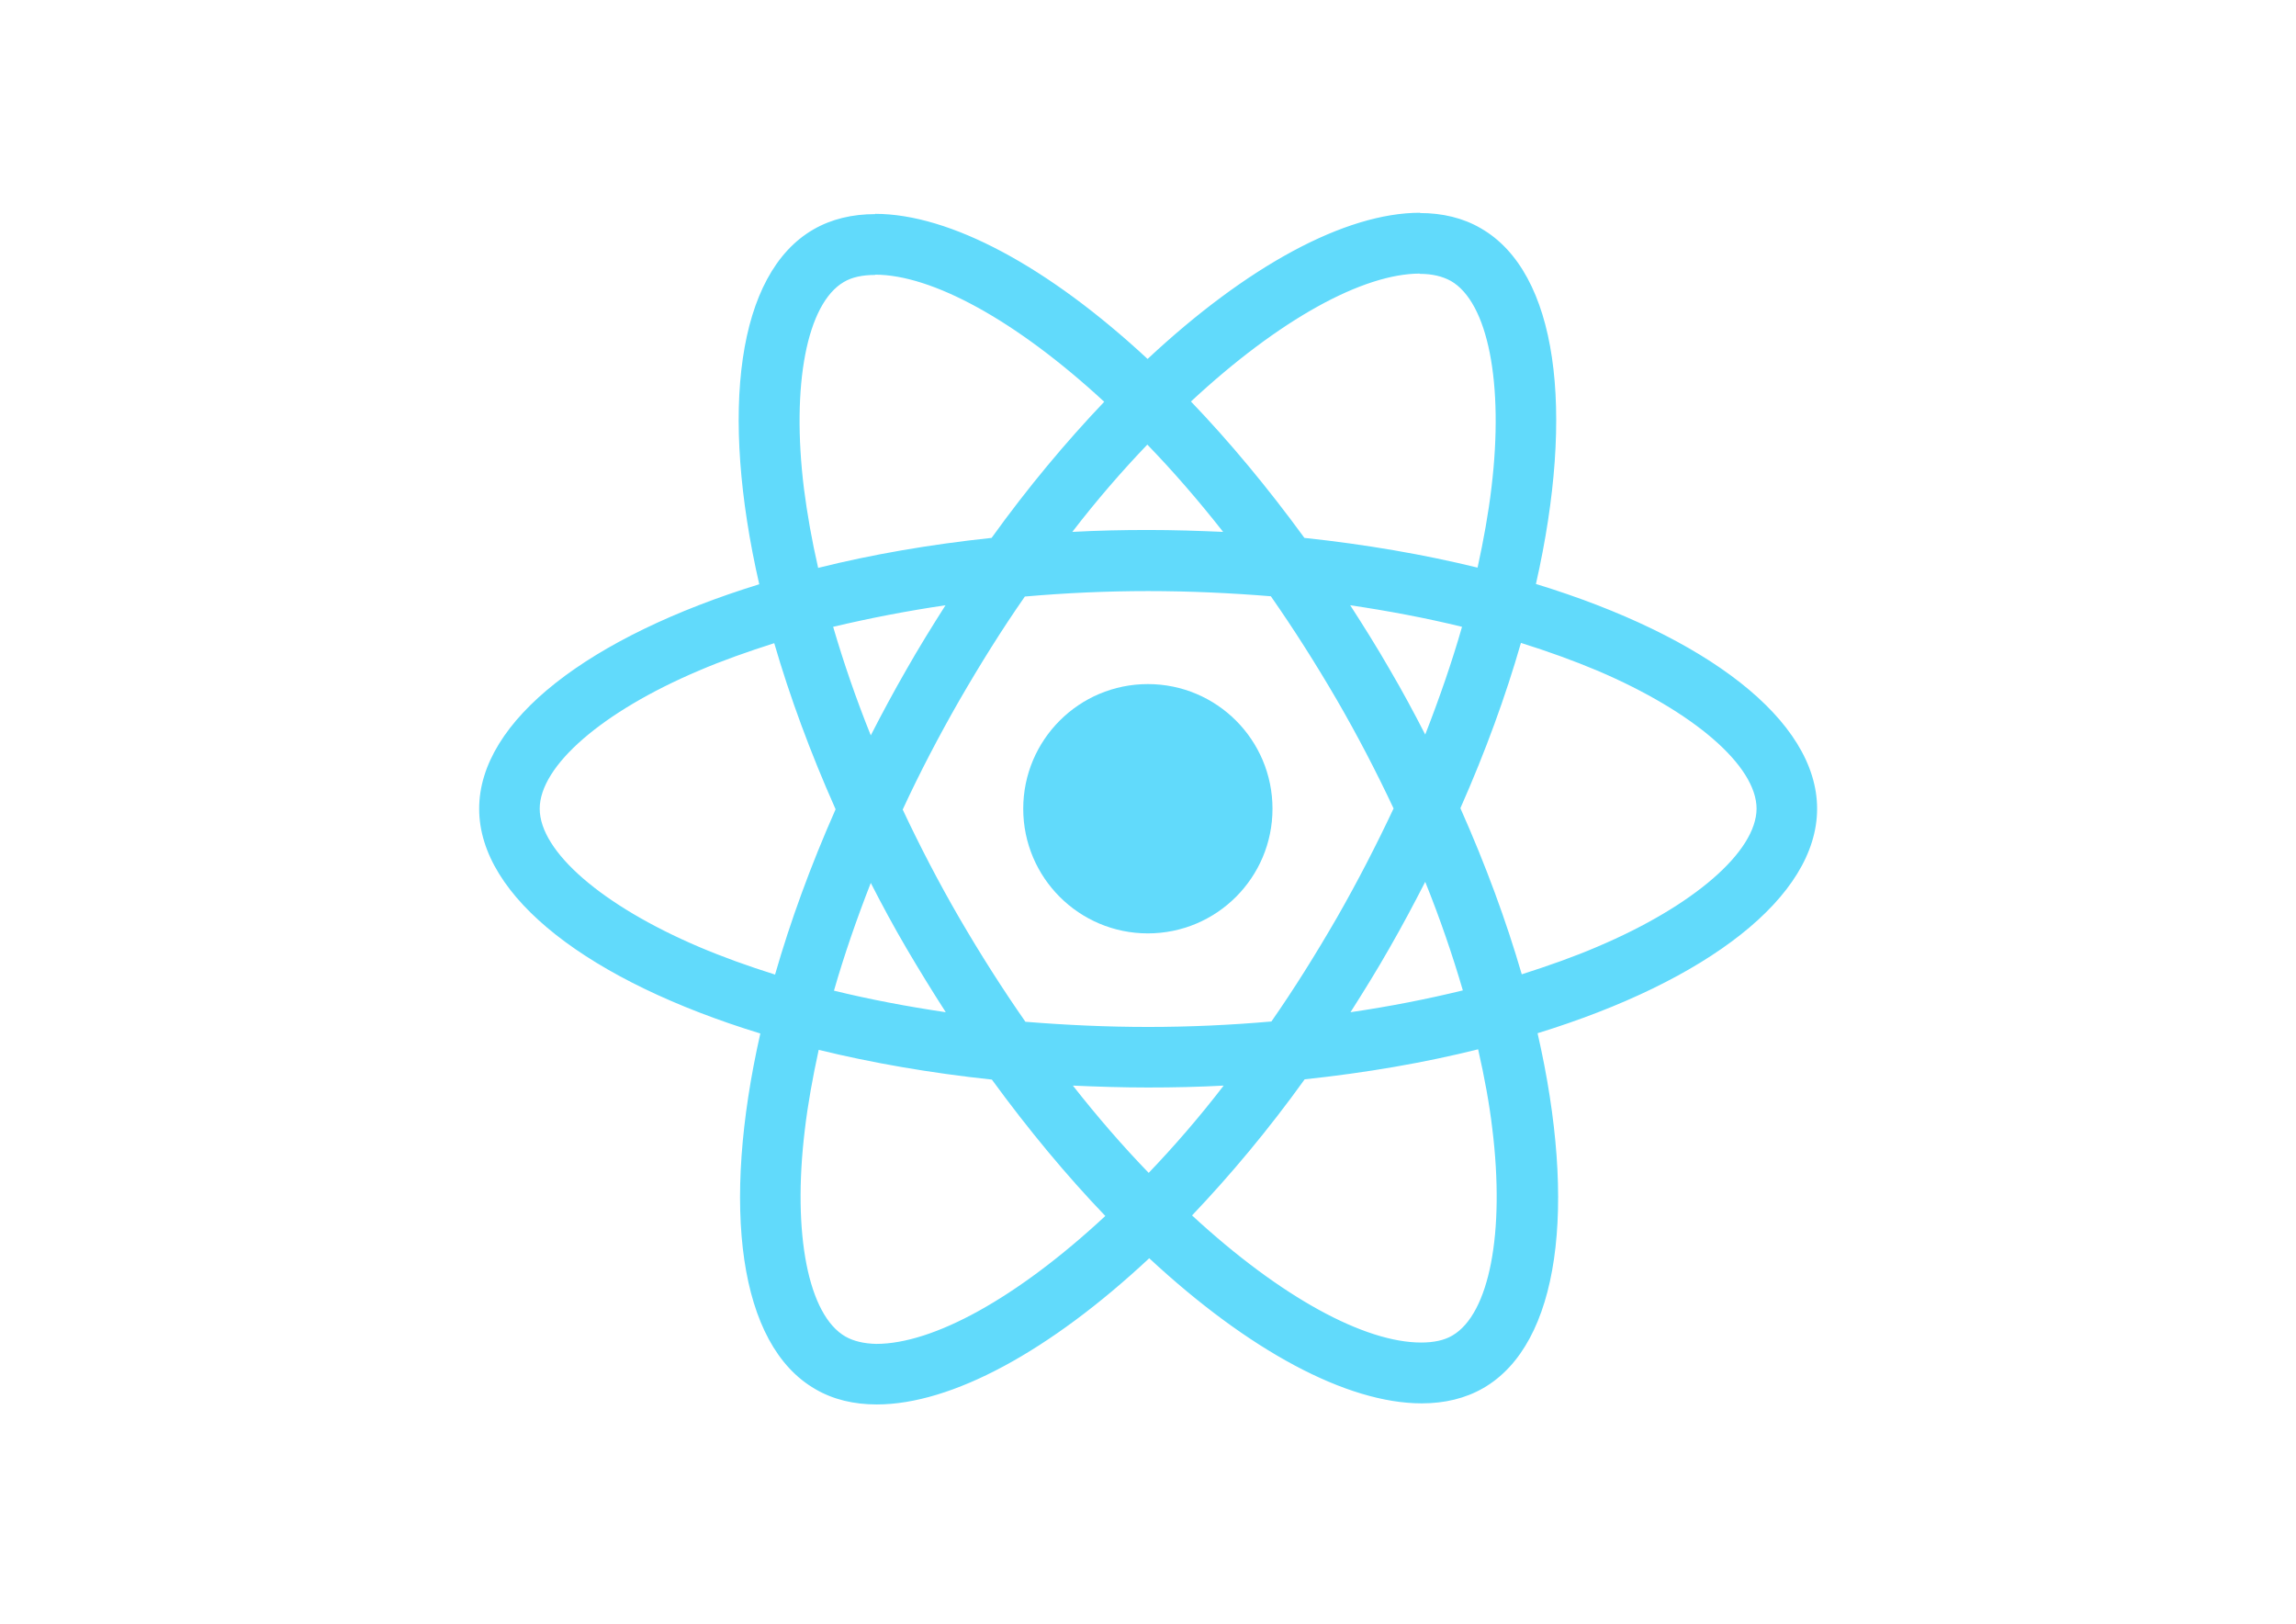
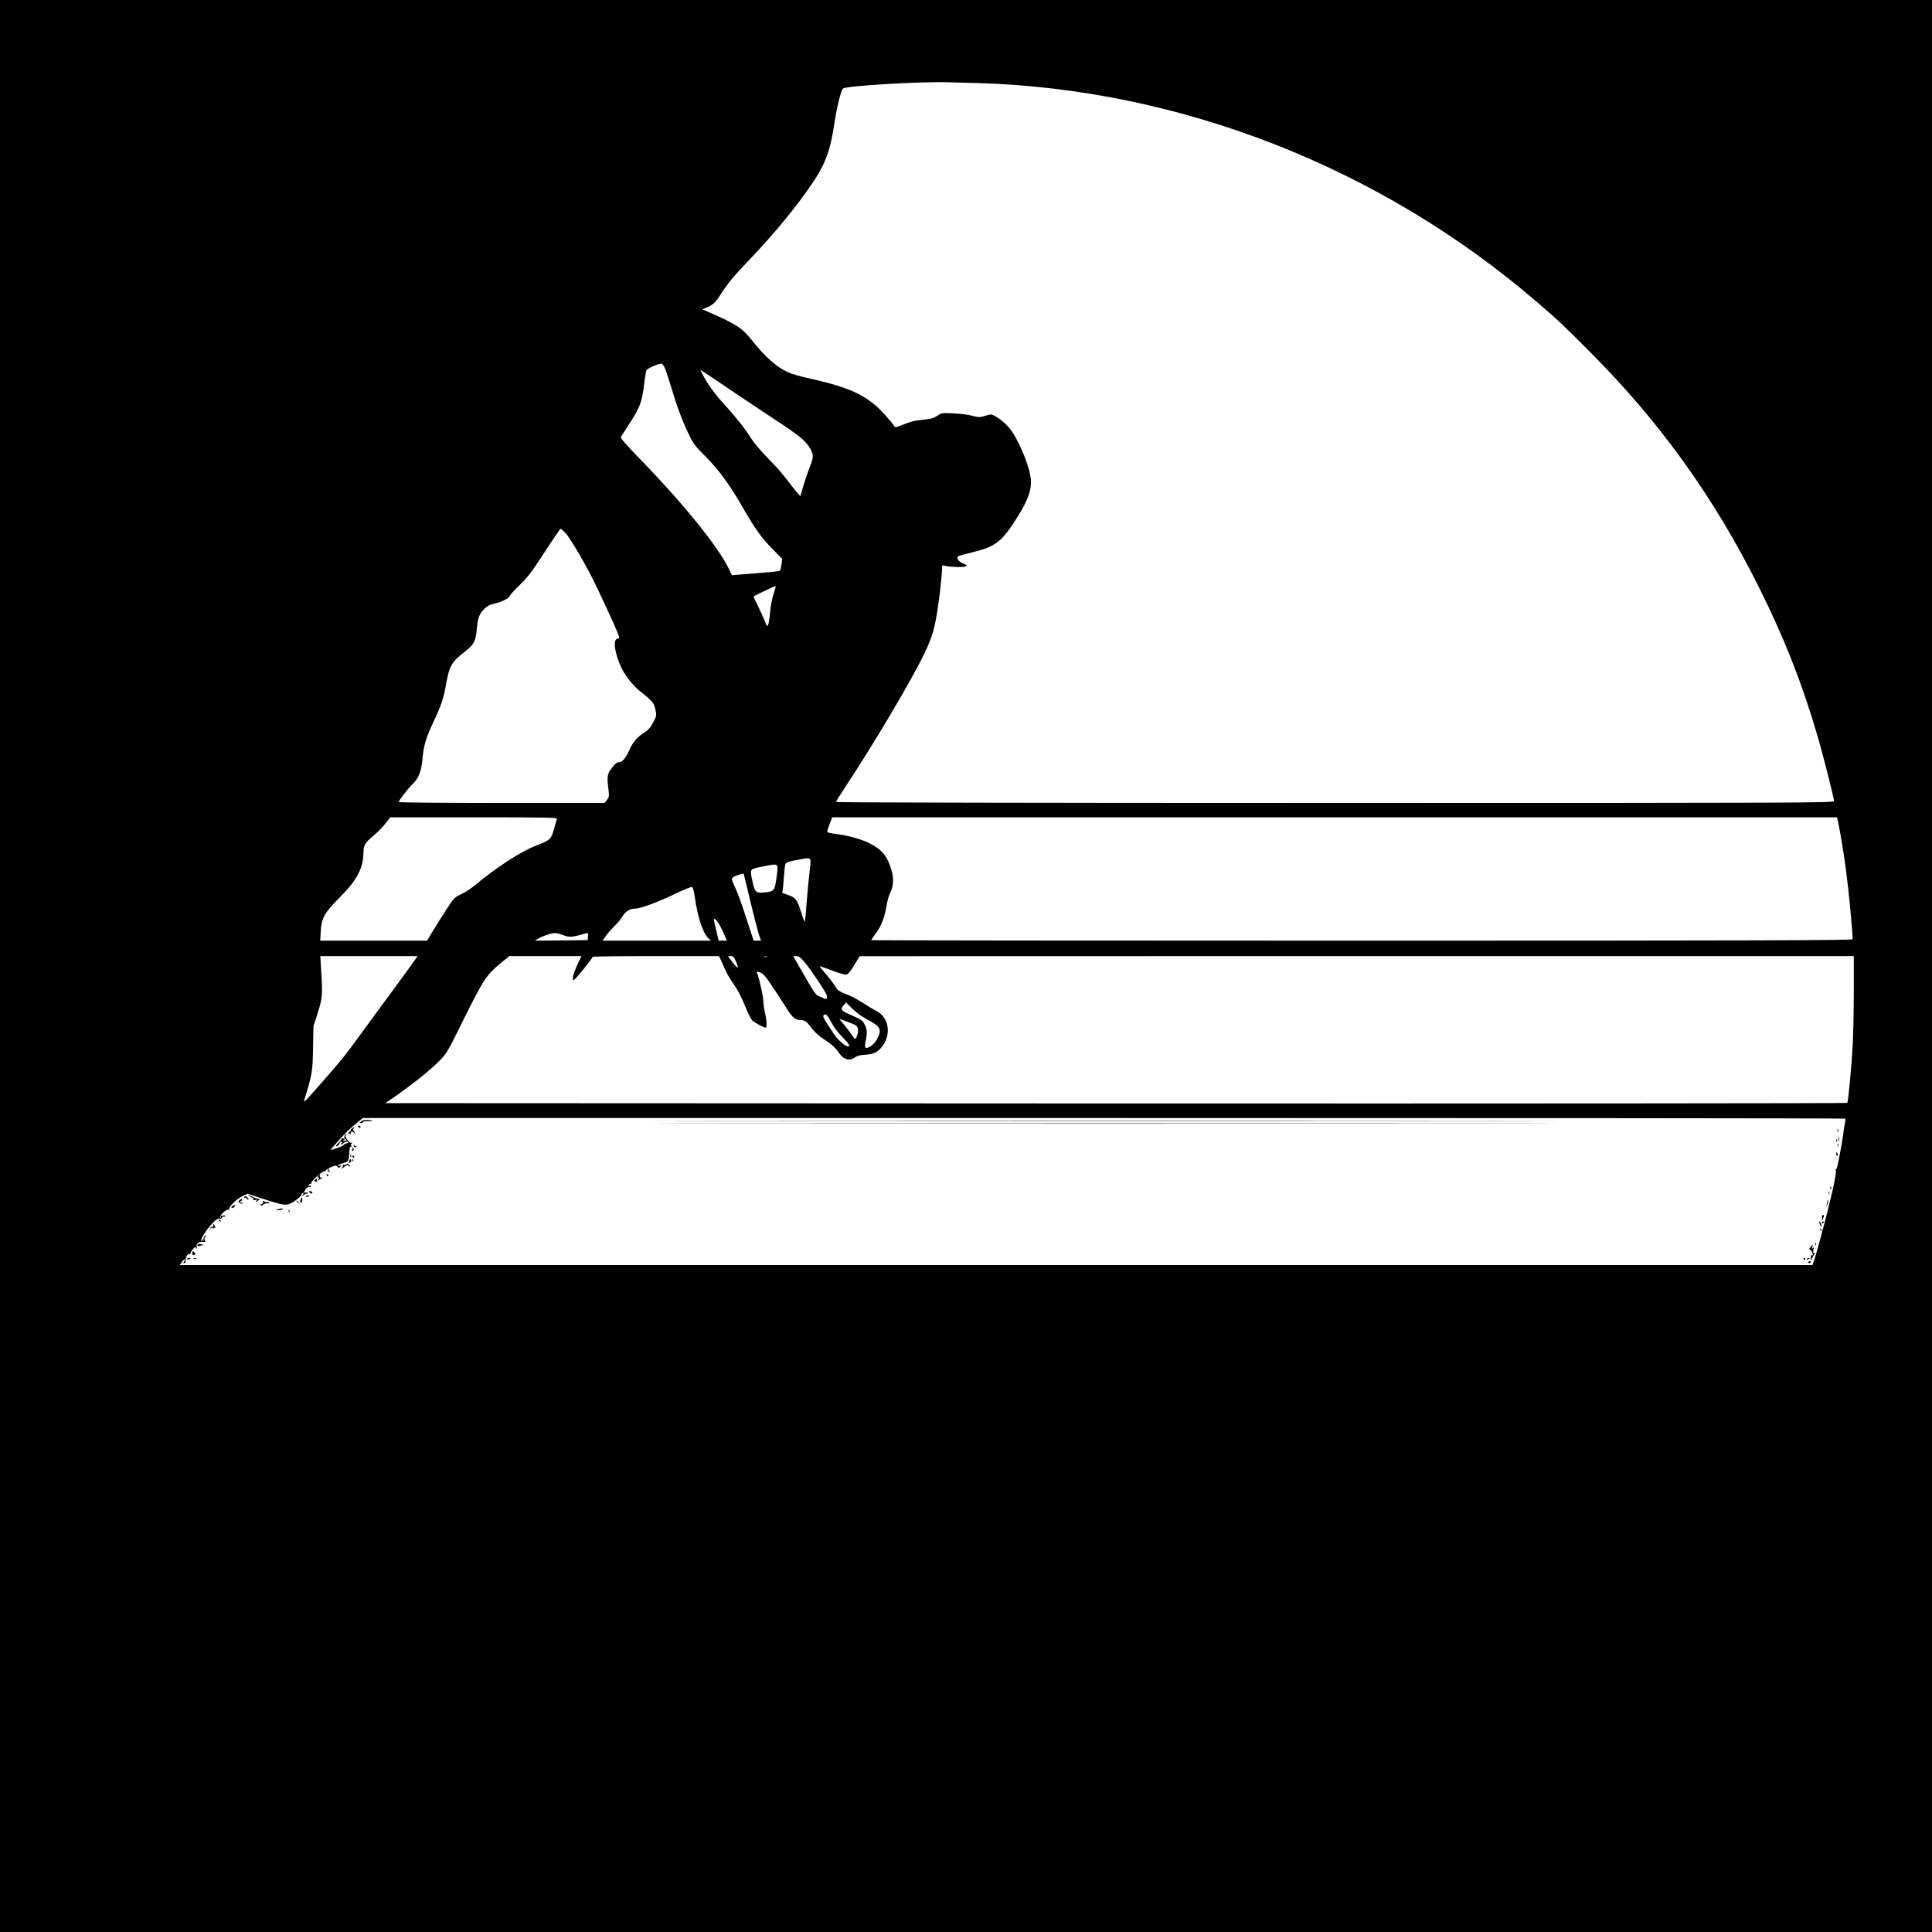
- <svg xmlns="http://www.w3.org/2000/svg" viewBox="0 0 841.9 595.3">
-   <g fill="#61DAFB">
-     <path d="M666.3 296.5c0-32.5-40.7-63.3-103.1-82.4 14.4-63.6 8-114.2-20.2-130.4-6.5-3.8-14.1-5.6-22.4-5.6v22.3c4.6 0 8.3.9 11.4 2.6 13.6 7.8 19.5 37.5 14.9 75.7-1.1 9.4-2.9 19.3-5.1 29.4-19.6-4.8-41-8.5-63.5-10.9-13.5-18.5-27.5-35.3-41.6-50 32.6-30.3 63.2-46.9 84-46.9V78c-27.5 0-63.5 19.6-99.9 53.6-36.4-33.8-72.4-53.2-99.9-53.2v22.3c20.7 0 51.4 16.5 84 46.6-14 14.7-28 31.4-41.3 49.9-22.6 2.4-44 6.1-63.6 11-2.3-10-4-19.7-5.2-29-4.7-38.2 1.1-67.9 14.6-75.8 3-1.8 6.9-2.6 11.5-2.6V78.5c-8.4 0-16 1.8-22.6 5.6-28.1 16.2-34.4 66.7-19.9 130.1-62.2 19.2-102.7 49.9-102.7 82.3 0 32.5 40.7 63.3 103.1 82.4-14.4 63.6-8 114.2 20.2 130.4 6.5 3.8 14.1 5.6 22.5 5.6 27.5 0 63.5-19.6 99.9-53.6 36.4 33.8 72.4 53.2 99.9 53.2 8.4 0 16-1.8 22.6-5.6 28.1-16.2 34.4-66.7 19.9-130.1 62-19.1 102.5-49.9 102.5-82.3zm-130.2-66.7c-3.7 12.9-8.3 26.2-13.5 39.5-4.1-8-8.4-16-13.1-24-4.6-8-9.5-15.8-14.4-23.4 14.2 2.1 27.9 4.7 41 7.9zm-45.8 106.5c-7.8 13.5-15.8 26.3-24.1 38.2-14.9 1.3-30 2-45.2 2-15.1 0-30.2-.7-45-1.9-8.3-11.9-16.4-24.6-24.2-38-7.6-13.1-14.5-26.4-20.8-39.8 6.2-13.4 13.2-26.8 20.7-39.9 7.8-13.5 15.8-26.3 24.1-38.2 14.9-1.3 30-2 45.2-2 15.1 0 30.2.7 45 1.9 8.3 11.9 16.4 24.6 24.2 38 7.6 13.1 14.5 26.4 20.8 39.8-6.3 13.4-13.2 26.8-20.7 39.9zm32.3-13c5.4 13.4 10 26.8 13.8 39.8-13.1 3.2-26.9 5.9-41.2 8 4.9-7.7 9.8-15.6 14.4-23.7 4.6-8 8.9-16.1 13-24.1zM421.2 430c-9.3-9.6-18.6-20.3-27.8-32 9 .4 18.2.7 27.5.7 9.4 0 18.7-.2 27.8-.7-9 11.7-18.3 22.4-27.5 32zm-74.4-58.9c-14.2-2.1-27.9-4.7-41-7.9 3.7-12.9 8.3-26.2 13.5-39.5 4.1 8 8.4 16 13.1 24 4.7 8 9.5 15.8 14.4 23.4zM420.7 163c9.3 9.6 18.6 20.3 27.8 32-9-.4-18.2-.7-27.5-.7-9.4 0-18.7.2-27.8.7 9-11.7 18.3-22.4 27.5-32zm-74 58.9c-4.9 7.7-9.8 15.6-14.4 23.7-4.6 8-8.9 16-13 24-5.4-13.4-10-26.8-13.8-39.8 13.1-3.1 26.9-5.8 41.2-7.9zm-90.5 125.2c-35.4-15.1-58.3-34.9-58.3-50.6 0-15.7 22.9-35.6 58.3-50.6 8.6-3.7 18-7 27.7-10.1 5.7 19.6 13.2 40 22.5 60.9-9.2 20.8-16.6 41.1-22.2 60.6-9.9-3.1-19.3-6.5-28-10.2zM310 490c-13.6-7.8-19.5-37.5-14.9-75.7 1.1-9.4 2.9-19.3 5.1-29.4 19.6 4.8 41 8.5 63.5 10.9 13.5 18.5 27.5 35.3 41.6 50-32.6 30.3-63.2 46.9-84 46.9-4.5-.1-8.3-1-11.3-2.7zm237.2-76.2c4.7 38.2-1.1 67.9-14.6 75.8-3 1.8-6.9 2.6-11.5 2.6-20.7 0-51.4-16.5-84-46.6 14-14.7 28-31.4 41.3-49.9 22.6-2.4 44-6.1 63.6-11 2.3 10.1 4.1 19.8 5.2 29.1zm38.5-66.7c-8.6 3.7-18 7-27.7 10.1-5.7-19.6-13.2-40-22.5-60.9 9.2-20.8 16.6-41.1 22.2-60.6 9.9 3.1 19.3 6.5 28.1 10.2 35.4 15.1 58.3 34.9 58.3 50.6-.1 15.7-23 35.6-58.4 50.6zM320.8 78.4z" />
-     <circle cx="420.9" cy="296.5" r="45.7" />
-     <path d="M520.5 78.1z" />
+ <svg xmlns="http://www.w3.org/2000/svg" version="1.0" width="1754pt" height="1754pt" viewBox="0 0 1754 1754" preserveAspectRatio="xMidYMid meet">
+   <g transform="translate(0,1754) scale(0.1,-0.1)" fill="#000000" stroke="none">
+     <path d="M0 8770 l0 -8770 8770 0 8770 0 0 8770 0 8770 -8770 0 -8770 0 0 -8770z m8875 8016 c1835 -53 3656 -765 5075 -1985 208 -179 230 -200 485 -456 635 -636 1129 -1324 1533 -2135 233 -467 392 -871 538 -1370 49 -169 144 -544 144 -572 0 -17 -222 -18 -4530 -18 -2734 0 -4530 4 -4530 9 0 5 37 65 82 133 270 409 602 969 724 1223 69 145 93 228 123 440 19 134 37 315 34 343 -1 10 6 12 20 7 41 -13 174 -18 193 -7 16 9 14 12 -23 27 -44 18 -65 51 -42 66 8 4 61 19 119 33 200 47 263 90 373 254 122 182 167 287 167 387 0 84 -56 248 -137 399 -45 85 -104 148 -181 193 -43 25 -43 25 -97 8 -50 -15 -58 -15 -117 0 -35 10 -111 20 -171 22 -104 5 -108 5 -148 -22 -32 -21 -60 -29 -123 -35 -87 -9 -120 -17 -204 -52 -40 -17 -55 -19 -61 -10 -23 37 -120 146 -165 185 -141 121 -284 180 -631 257 -55 12 -122 31 -148 41 -114 45 -223 138 -355 305 -87 109 -142 144 -412 261 l-35 15 30 12 c61 23 92 49 135 119 65 103 118 167 277 333 227 240 423 478 567 694 110 164 157 293 191 530 19 132 60 300 78 316 26 25 703 65 957 57 30 -1 150 -4 265 -7z m-2837 -2593 c11 -27 36 -103 56 -169 50 -170 98 -299 156 -420 45 -94 60 -114 159 -212 120 -122 217 -255 335 -460 108 -190 169 -274 269 -376 l88 -90 -6 -50 c-4 -28 -10 -54 -14 -57 -5 -6 -78 -13 -361 -35 l-75 -6 -28 59 c-100 204 -419 598 -811 1000 -119 123 -175 187 -170 195 4 7 36 56 70 109 107 164 124 211 144 388 6 51 15 101 20 111 8 16 103 57 136 59 6 1 21 -20 32 -46z m598 -196 c120 -81 307 -205 414 -276 207 -135 275 -193 309 -259 28 -54 27 -77 -8 -164 -16 -40 -41 -113 -56 -163 -14 -49 -27 -94 -28 -98 -1 -5 -38 38 -81 94 -104 135 -114 146 -231 266 -55 57 -116 131 -137 165 -46 77 -139 194 -248 313 -82 90 -148 181 -190 264 l-22 44 29 -19 c17 -10 128 -85 249 -167z m-1504 -1294 c50 -54 202 -315 288 -498 128 -270 200 -431 200 -447 0 -10 -6 -18 -14 -18 -46 0 -24 -146 42 -275 35 -70 109 -159 168 -205 103 -80 121 -101 134 -161 12 -55 12 -57 -21 -119 -25 -47 -45 -70 -84 -94 -65 -42 -99 -83 -134 -161 -33 -73 -62 -105 -94 -105 -16 0 -35 -16 -62 -52 -43 -56 -46 -76 -30 -203 6 -53 5 -63 -15 -87 l-21 -28 -935 0 c-547 0 -934 4 -934 9 0 14 84 123 129 166 51 49 77 114 86 220 10 122 32 196 97 334 72 152 95 220 114 329 34 191 49 218 184 324 75 60 89 88 99 200 10 105 23 137 73 185 24 23 49 36 88 43 57 11 140 53 140 72 0 6 40 50 88 97 74 71 112 122 227 299 75 116 141 212 144 212 4 0 23 -17 43 -37z m1891 -555 c-14 -44 -27 -112 -32 -168 -4 -53 -12 -104 -18 -114 -8 -15 -12 -11 -28 31 -10 26 -38 88 -62 137 -24 48 -43 89 -41 91 6 7 192 95 199 95 4 0 -4 -33 -18 -72z m-1967 -2043 c-3 -9 -13 -41 -21 -73 -32 -115 -35 -118 -175 -172 -132 -51 -364 -202 -547 -356 -34 -29 -91 -66 -126 -82 -61 -29 -67 -35 -134 -139 -38 -59 -94 -147 -123 -195 l-53 -88 -485 0 -485 0 5 84 c6 120 32 167 166 302 168 169 222 272 222 427 0 51 20 82 93 142 33 27 81 76 105 107 l45 58 760 0 c679 0 759 -2 753 -15z m11632 -32 c31 -144 68 -390 91 -598 17 -153 41 -420 41 -462 0 -10 -898 -13 -4455 -13 -2450 0 -4455 2 -4455 5 0 3 20 32 44 65 48 65 78 144 96 254 6 38 20 87 31 109 30 57 35 132 14 202 -38 133 -87 192 -206 252 -66 32 -187 67 -274 78 -84 11 -105 16 -105 27 0 6 10 37 23 69 l22 59 4562 0 4561 0 10 -47z m-9331 -339 c3 -9 1 -53 -6 -98 -6 -44 -18 -166 -26 -269 -7 -104 -16 -191 -18 -194 -3 -3 -17 32 -31 77 -38 119 -48 134 -105 159 -27 11 -55 21 -61 21 -6 0 -9 8 -6 18 3 9 8 64 12 122 4 58 10 114 14 125 6 16 25 23 96 36 116 22 123 22 131 3z m-309 -174 c-15 -107 -21 -114 -109 -122 -73 -7 -84 1 -103 79 -27 117 -26 126 14 139 20 7 74 18 120 26 101 17 97 24 78 -122z m-294 38 c2 -7 30 -121 61 -253 32 -132 66 -264 76 -292 l18 -53 -34 0 -33 0 -63 193 c-59 181 -72 217 -121 326 -22 49 -19 54 37 75 51 18 55 19 59 4z m-446 -203 c25 -180 74 -328 123 -373 l23 -22 -492 0 -492 0 34 48 c19 26 55 66 80 90 24 23 54 59 66 80 26 46 66 72 110 72 50 0 200 54 359 130 80 39 153 69 161 67 11 -1 18 -27 28 -92z m231 -264 c16 -31 36 -73 44 -93 l16 -38 -38 0 -37 0 -18 78 c-10 42 -20 87 -23 100 -10 42 26 12 56 -47z m-1425 -81 c56 -22 77 -20 204 16 22 6 23 4 20 -27 l-3 -34 -240 -3 -240 -2 32 19 c36 23 117 49 150 50 12 1 47 -8 77 -19z m-1370 -257 c-26 -38 -84 -117 -129 -178 -45 -60 -132 -180 -195 -265 -236 -324 -276 -377 -320 -430 -75 -91 -306 -355 -325 -370 -16 -13 -17 -13 -12 5 71 231 75 252 79 465 l4 205 39 120 c42 133 45 163 31 378 l-8 137 442 0 442 0 -48 -67z m1500 -6 c-19 -41 -38 -91 -41 -112 -5 -33 -4 -37 10 -29 18 10 167 194 167 207 0 4 258 7 573 7 l574 0 11 -22 c6 -13 25 -54 41 -92 17 -37 46 -89 64 -115 53 -74 83 -130 126 -235 22 -54 48 -107 58 -118 17 -19 106 -68 124 -68 13 0 11 67 -6 135 -8 33 -14 81 -15 106 0 41 -36 203 -56 253 -6 16 -4 17 17 11 39 -12 58 -34 147 -170 46 -71 100 -153 118 -182 41 -62 68 -83 107 -83 42 0 62 -14 107 -76 28 -37 68 -72 123 -108 55 -36 92 -68 112 -99 50 -76 102 -95 156 -57 19 14 48 22 91 24 76 4 116 23 155 73 88 112 64 267 -50 324 -23 12 -80 46 -126 76 -46 30 -113 65 -150 78 -36 13 -72 32 -79 42 -7 10 -25 37 -40 59 -15 23 -49 65 -75 94 -26 29 -46 54 -44 57 2 2 51 -15 108 -37 57 -22 115 -39 129 -38 19 2 36 22 75 85 l50 82 4513 1 4512 0 0 -322 c0 -178 -5 -397 -10 -488 -12 -213 -41 -513 -49 -523 -4 -4 -2992 -6 -6640 -5 l-6633 3 79 54 c165 115 321 239 398 316 81 81 82 82 227 376 193 388 211 415 357 536 l65 53 327 0 328 0 -35 -73z m1436 27 c36 -82 18 -76 -51 19 l-20 27 26 0 c21 0 29 -8 45 -46z m283 39 c-7 -2 -19 -2 -25 0 -7 3 -2 5 12 5 14 0 19 -2 13 -5z m339 -45 c58 -68 197 -276 205 -306 7 -30 -2 -38 -30 -25 -12 6 -34 15 -48 21 -18 7 -46 45 -94 129 -38 65 -83 144 -101 176 l-33 57 28 0 c22 0 39 -12 73 -52z m576 -526 c121 -64 133 -92 77 -188 -25 -42 -83 -80 -99 -64 -4 4 -3 31 3 60 16 73 14 105 -9 149 -20 39 -23 41 -157 101 -58 26 -64 41 -32 76 l21 22 57 -56 c35 -36 87 -73 139 -100z m-347 6 c35 -68 65 -110 124 -171 54 -55 66 -77 44 -77 -29 0 -103 68 -140 130 -12 19 -38 58 -57 87 -19 28 -31 56 -28 62 14 22 36 10 57 -31z m169 -27 c81 -30 90 -38 90 -79 0 -34 -23 -85 -32 -72 -2 3 -23 32 -47 65 -24 33 -56 73 -70 89 -22 25 -23 28 -6 21 11 -4 40 -15 65 -24z m9052 -877 c3 -3 2 -22 -3 -42 -4 -20 -11 -62 -14 -92 -4 -30 -13 -86 -20 -125 -7 -38 -19 -100 -26 -137 -7 -37 -16 -65 -20 -63 -4 3 -5 -4 -2 -14 5 -18 -20 -147 -52 -271 -8 -30 -16 -66 -19 -80 -5 -24 -37 -145 -86 -325 -12 -44 -29 -102 -38 -130 l-17 -50 -7412 0 -7411 0 20 28 c11 16 23 26 26 23 2 -3 0 -12 -6 -19 -9 -10 -8 -14 2 -14 9 0 13 9 11 26 -3 27 21 64 37 55 4 -3 7 -2 6 3 -2 5 7 22 20 38 19 24 25 27 33 15 8 -12 9 -11 5 5 -8 31 15 53 52 50 28 -2 30 0 22 16 -7 12 -7 20 0 24 5 3 10 11 10 18 0 6 -6 2 -14 -8 -8 -11 -12 -26 -9 -35 4 -13 4 -13 -6 0 -9 12 -11 13 -11 1 0 -8 -3 -12 -6 -9 -10 10 51 106 101 159 34 36 53 49 67 46 11 -3 22 0 25 9 3 8 9 12 13 9 5 -3 11 -1 14 4 4 5 -2 8 -11 6 -10 -2 -22 -4 -26 -4 -5 -1 -5 -6 -1 -13 5 -7 3 -8 -5 -3 -16 10 46 76 68 72 9 -1 15 4 13 12 -4 19 78 94 127 116 l40 17 140 -46 c183 -60 208 -63 257 -38 43 23 94 67 94 82 0 6 5 10 11 10 8 0 7 -6 -2 -17 -13 -15 -12 -15 12 0 14 10 29 14 34 10 4 -5 5 -3 1 4 -4 7 -13 10 -21 6 -19 -7 -19 2 1 32 10 15 23 22 35 20 11 -2 17 0 14 6 -4 5 -11 6 -17 3 -6 -4 -8 -1 -6 7 3 8 11 13 17 11 7 -1 10 2 7 7 -8 13 104 113 120 107 8 -3 13 0 11 6 -1 6 20 20 47 31 43 18 50 19 60 5 10 -14 13 -14 26 0 13 14 12 15 -3 9 -9 -3 -17 -3 -17 2 0 5 20 14 45 21 49 14 53 21 56 98 2 39 6 52 18 53 11 0 12 2 3 6 -10 4 -10 8 -1 19 9 11 9 13 -2 9 -8 -3 -23 9 -36 27 -18 26 -20 35 -10 47 10 14 10 14 -5 3 -10 -8 -14 -20 -11 -29 5 -13 2 -15 -12 -9 -11 4 -17 4 -13 1 3 -4 -7 -19 -23 -34 -31 -31 -37 -43 -15 -35 8 3 16 15 19 26 4 12 10 17 17 13 9 -6 9 -10 -1 -16 -8 -5 -9 -9 -3 -9 5 0 15 5 22 12 15 15 42 19 42 7 0 -5 -6 -9 -14 -9 -7 0 -19 -7 -26 -15 -11 -13 -109 -49 -116 -42 -3 2 70 84 139 156 23 24 67 63 97 87 l55 44 6726 0 c3699 0 6728 -2 6731 -6z m-13608 -192 c2 -4 -5 -9 -17 -9 -17 -2 -19 0 -7 7 18 12 18 12 24 2z" />
+     <path d="M3280 7360 c-20 -15 -20 -16 -1 -16 11 0 19 5 18 10 -1 5 17 9 41 7 53 -3 56 6 2 11 -25 2 -47 -2 -60 -12z" />
+     <path d="M6708 7363 c1827 -2 4817 -2 6645 0 1827 1 332 2 -3323 2 -3655 0 -5150 -1 -3322 -2z" />
+     <path d="M6703 7343 c1831 -2 4823 -2 6650 0 1827 1 330 2 -3328 2 -3657 0 -5152 -1 -3322 -2z" />
+     <path d="M3250 7312 c0 -5 7 -9 15 -9 8 0 12 4 9 9 -3 4 -9 8 -15 8 -5 0 -9 -4 -9 -8z" />
+     <path d="M3196 7295 c-11 -8 -16 -15 -11 -15 5 0 1 -6 -9 -13 -17 -13 -18 -14 -2 -20 9 -4 14 -3 11 2 -3 5 0 13 6 17 6 3 15 0 20 -7 6 -9 9 -10 9 -2 0 6 -5 15 -10 18 -8 5 -7 11 1 21 15 18 9 17 -15 -1z" />
+     <path d="M16681 7274 c0 -11 3 -14 6 -6 3 7 2 16 -1 19 -3 4 -6 -2 -5 -13z" />
+     <path d="M16692 7200 c0 -19 2 -27 5 -17 2 9 2 25 0 35 -3 9 -5 1 -5 -18z" />
+     <path d="M16671 7184 c0 -11 3 -14 6 -6 3 7 2 16 -1 19 -3 4 -6 -2 -5 -13z" />
+     <path d="M16682 7140 c0 -14 2 -19 5 -12 2 6 2 18 0 25 -3 6 -5 1 -5 -13z" />
+     <path d="M3211 7143 c-1 -17 16 -25 25 -12 4 7 3 9 -4 5 -5 -3 -13 0 -15 6 -4 9 -6 10 -6 1z" />
+     <path d="M3196 7105 c-3 -8 -1 -15 4 -15 6 0 10 7 10 15 0 8 -2 15 -4 15 -2 0 -6 -7 -10 -15z" />
+     <path d="M16670 7066 c0 -8 4 -17 9 -20 5 -4 7 3 4 14 -6 23 -13 26 -13 6z" />
+     <path d="M3181 7044 c0 -11 3 -14 6 -6 3 7 2 16 -1 19 -3 4 -6 -2 -5 -13z" />
+     <path d="M3200 7040 c0 -5 5 -10 11 -10 5 0 7 5 4 10 -3 6 -8 10 -11 10 -2 0 -4 -4 -4 -10z" />
+     <path d="M3177 7014 c-4 -4 -7 -14 -7 -23 0 -11 3 -12 11 -4 6 6 10 16 7 23 -2 6 -7 8 -11 4z" />
+     <path d="M3201 7004 c0 -11 3 -14 6 -6 3 7 2 16 -1 19 -3 4 -6 -2 -5 -13z" />
+     <path d="M3145 6970 c-4 -6 -14 -9 -23 -5 -9 3 -13 3 -9 -1 4 -4 -1 -16 -10 -28 -12 -13 -6 -10 19 8 26 19 37 23 41 14 2 -7 7 -10 11 -7 4 3 0 12 -8 18 -10 9 -16 9 -21 1z" />
+     <path d="M2975 6921 c-6 -11 13 -26 22 -17 4 3 1 6 -6 6 -7 0 -9 5 -6 10 3 6 4 10 1 10 -3 0 -7 -4 -11 -9z" />
+     <path d="M2890 6865 c-8 -10 -9 -15 -2 -15 6 0 9 -8 6 -17 -4 -11 -3 -14 3 -7 4 6 15 14 23 17 11 4 11 6 -4 6 -12 1 -16 6 -12 16 3 8 4 15 2 15 -2 0 -9 -7 -16 -15z" />
+     <path d="M2965 6870 c3 -5 8 -10 11 -10 2 0 4 5 4 10 0 6 -5 10 -11 10 -5 0 -7 -4 -4 -10z" />
+     <path d="M2862 6831 c-11 -6 -10 -10 0 -19 11 -8 14 -7 14 9 0 10 0 19 -1 19 0 0 -6 -4 -13 -9z" />
+     <path d="M16616 6757 c3 -10 9 -15 12 -12 3 3 0 11 -7 18 -10 9 -11 8 -5 -6z" />
+     <path d="M2811 6714 c6 -7 16 -11 21 -8 11 7 3 17 -18 20 -12 2 -13 -1 -3 -12z" />
+     <path d="M16602 6710 c0 -14 2 -19 5 -12 2 6 2 18 0 25 -3 6 -5 1 -5 -13z" />
+     <path d="M2278 6673 c24 -12 30 -18 20 -25 -8 -5 -2 -6 17 -2 23 4 26 3 15 -5 -8 -6 -10 -11 -4 -11 6 0 18 8 25 17 8 9 9 14 3 10 -6 -3 -28 3 -50 13 -21 11 -43 20 -49 20 -5 0 5 -8 23 -17z" />
+     <path d="M2776 6678 c3 -4 11 -5 19 -1 21 7 19 12 -4 10 -11 0 -18 -5 -15 -9z" />
+     <path d="M2215 6670 c-3 -6 1 -7 9 -4 9 3 16 1 16 -5 0 -6 5 -11 11 -11 8 0 8 5 -1 15 -14 17 -26 19 -35 5z" />
+     <path d="M2730 6651 c-7 -13 -7 -22 0 -26 11 -7 11 -8 14 23 3 27 0 28 -14 3z" />
+     <path d="M2177 6646 c-15 -12 -15 -15 -2 -26 8 -6 20 -10 27 -7 8 4 7 6 -4 6 -10 1 -18 5 -18 11 0 5 6 8 13 6 6 -1 9 -1 4 1 -4 3 -5 9 -1 14 7 12 2 11 -19 -5z" />
+     <path d="M16591 6638 c0 -9 -4 -25 -7 -35 -5 -17 -5 -17 6 0 6 10 9 25 7 35 -4 15 -5 15 -6 0z" />
+     <path d="M2389 6637 c-1 -4 -2 -13 -3 -19 -1 -7 -8 -12 -15 -10 -7 1 -9 -2 -6 -8 5 -8 12 -7 23 3 10 8 27 13 39 12 12 -1 20 2 17 7 -4 5 -12 7 -19 4 -7 -2 -18 1 -24 7 -6 6 -12 8 -12 4z" />
+     <path d="M2690 6636 c0 -2 8 -10 18 -17 15 -13 16 -12 3 4 -13 16 -21 21 -21 13z" />
+     <path d="M2110 6590 c-8 -5 -11 -12 -7 -16 4 -4 15 0 24 9 18 18 8 23 -17 7z" />
+     <path d="M2520 6560 c-23 -8 -22 -8 8 -7 19 1 36 5 38 9 6 10 -13 9 -46 -2z" />
+     <path d="M2621 6544 c0 -11 3 -14 6 -6 3 7 2 16 -1 19 -3 4 -6 -2 -5 -13z" />
+     <path d="M16541 6483 c0 -25 1 -26 9 -8 12 27 12 35 0 35 -5 0 -10 -12 -9 -27z" />
+     <path d="M1987 6459 c7 -7 15 -10 18 -7 3 3 -2 9 -12 12 -14 6 -15 5 -6 -5z" />
+     <path d="M16522 6425 c6 -14 13 -24 14 -22 6 6 -9 47 -17 47 -5 0 -3 -11 3 -25z" />
+     <path d="M16540 6439 c0 -5 5 -7 10 -4 6 3 10 8 10 11 0 2 -4 4 -10 4 -5 0 -10 -5 -10 -11z" />
+     <path d="M1937 6413 c4 -10 2 -14 -4 -10 -6 4 -17 -1 -24 -11 -13 -15 -12 -16 3 -4 13 10 17 10 21 0 4 -11 6 -10 6 0 1 7 6 10 12 6 8 -4 8 0 0 15 -14 25 -23 28 -14 4z" />
+     <path d="M16526 6377 c3 -10 9 -15 12 -12 3 3 0 11 -7 18 -10 9 -11 8 -5 -6z" />
+     <path d="M16481 6244 c0 -11 3 -14 6 -6 3 7 2 16 -1 19 -3 4 -6 -2 -5 -13z" />
+     <path d="M1795 6242 c-11 -11 8 -21 24 -12 10 5 21 7 25 5 3 -3 4 -2 1 2 -6 8 -43 12 -50 5z" />
+     <path d="M16438 6220 c-14 -16 -15 -21 -4 -27 7 -4 17 -19 21 -32 5 -16 4 -21 -4 -17 -7 5 -11 -3 -11 -21 l0 -28 14 27 c8 16 18 33 22 40 5 7 3 8 -6 3 -10 -6 -12 -1 -7 26 5 26 4 30 -4 19 -9 -12 -10 -11 -6 8 6 27 6 27 -15 2z" />
+     <path d="M1749 6178 c-8 -27 -5 -35 12 -31 15 4 17 8 8 19 -11 13 -18 17 -20 12z" />
+     <path d="M1700 6110 c0 -5 7 -7 15 -4 8 4 15 8 15 10 0 2 -7 4 -15 4 -8 0 -15 -4 -15 -10z" />
+     <path d="M1758 6113 c6 -2 18 -2 25 0 6 3 1 5 -13 5 -14 0 -19 -2 -12 -5z" />
+     <path d="M16375 6110 c3 -5 8 -10 11 -10 2 0 4 5 4 10 0 6 -5 10 -11 10 -5 0 -7 -4 -4 -10z" />
+     <path d="M16405 6110 c-3 -6 1 -7 9 -4 18 7 21 14 7 14 -6 0 -13 -4 -16 -10z" />
+     <path d="M16416 6082 c-3 -5 1 -9 9 -9 8 0 15 4 15 9 0 4 -4 8 -9 8 -6 0 -12 -4 -15 -8z" />
  </g>
</svg>
